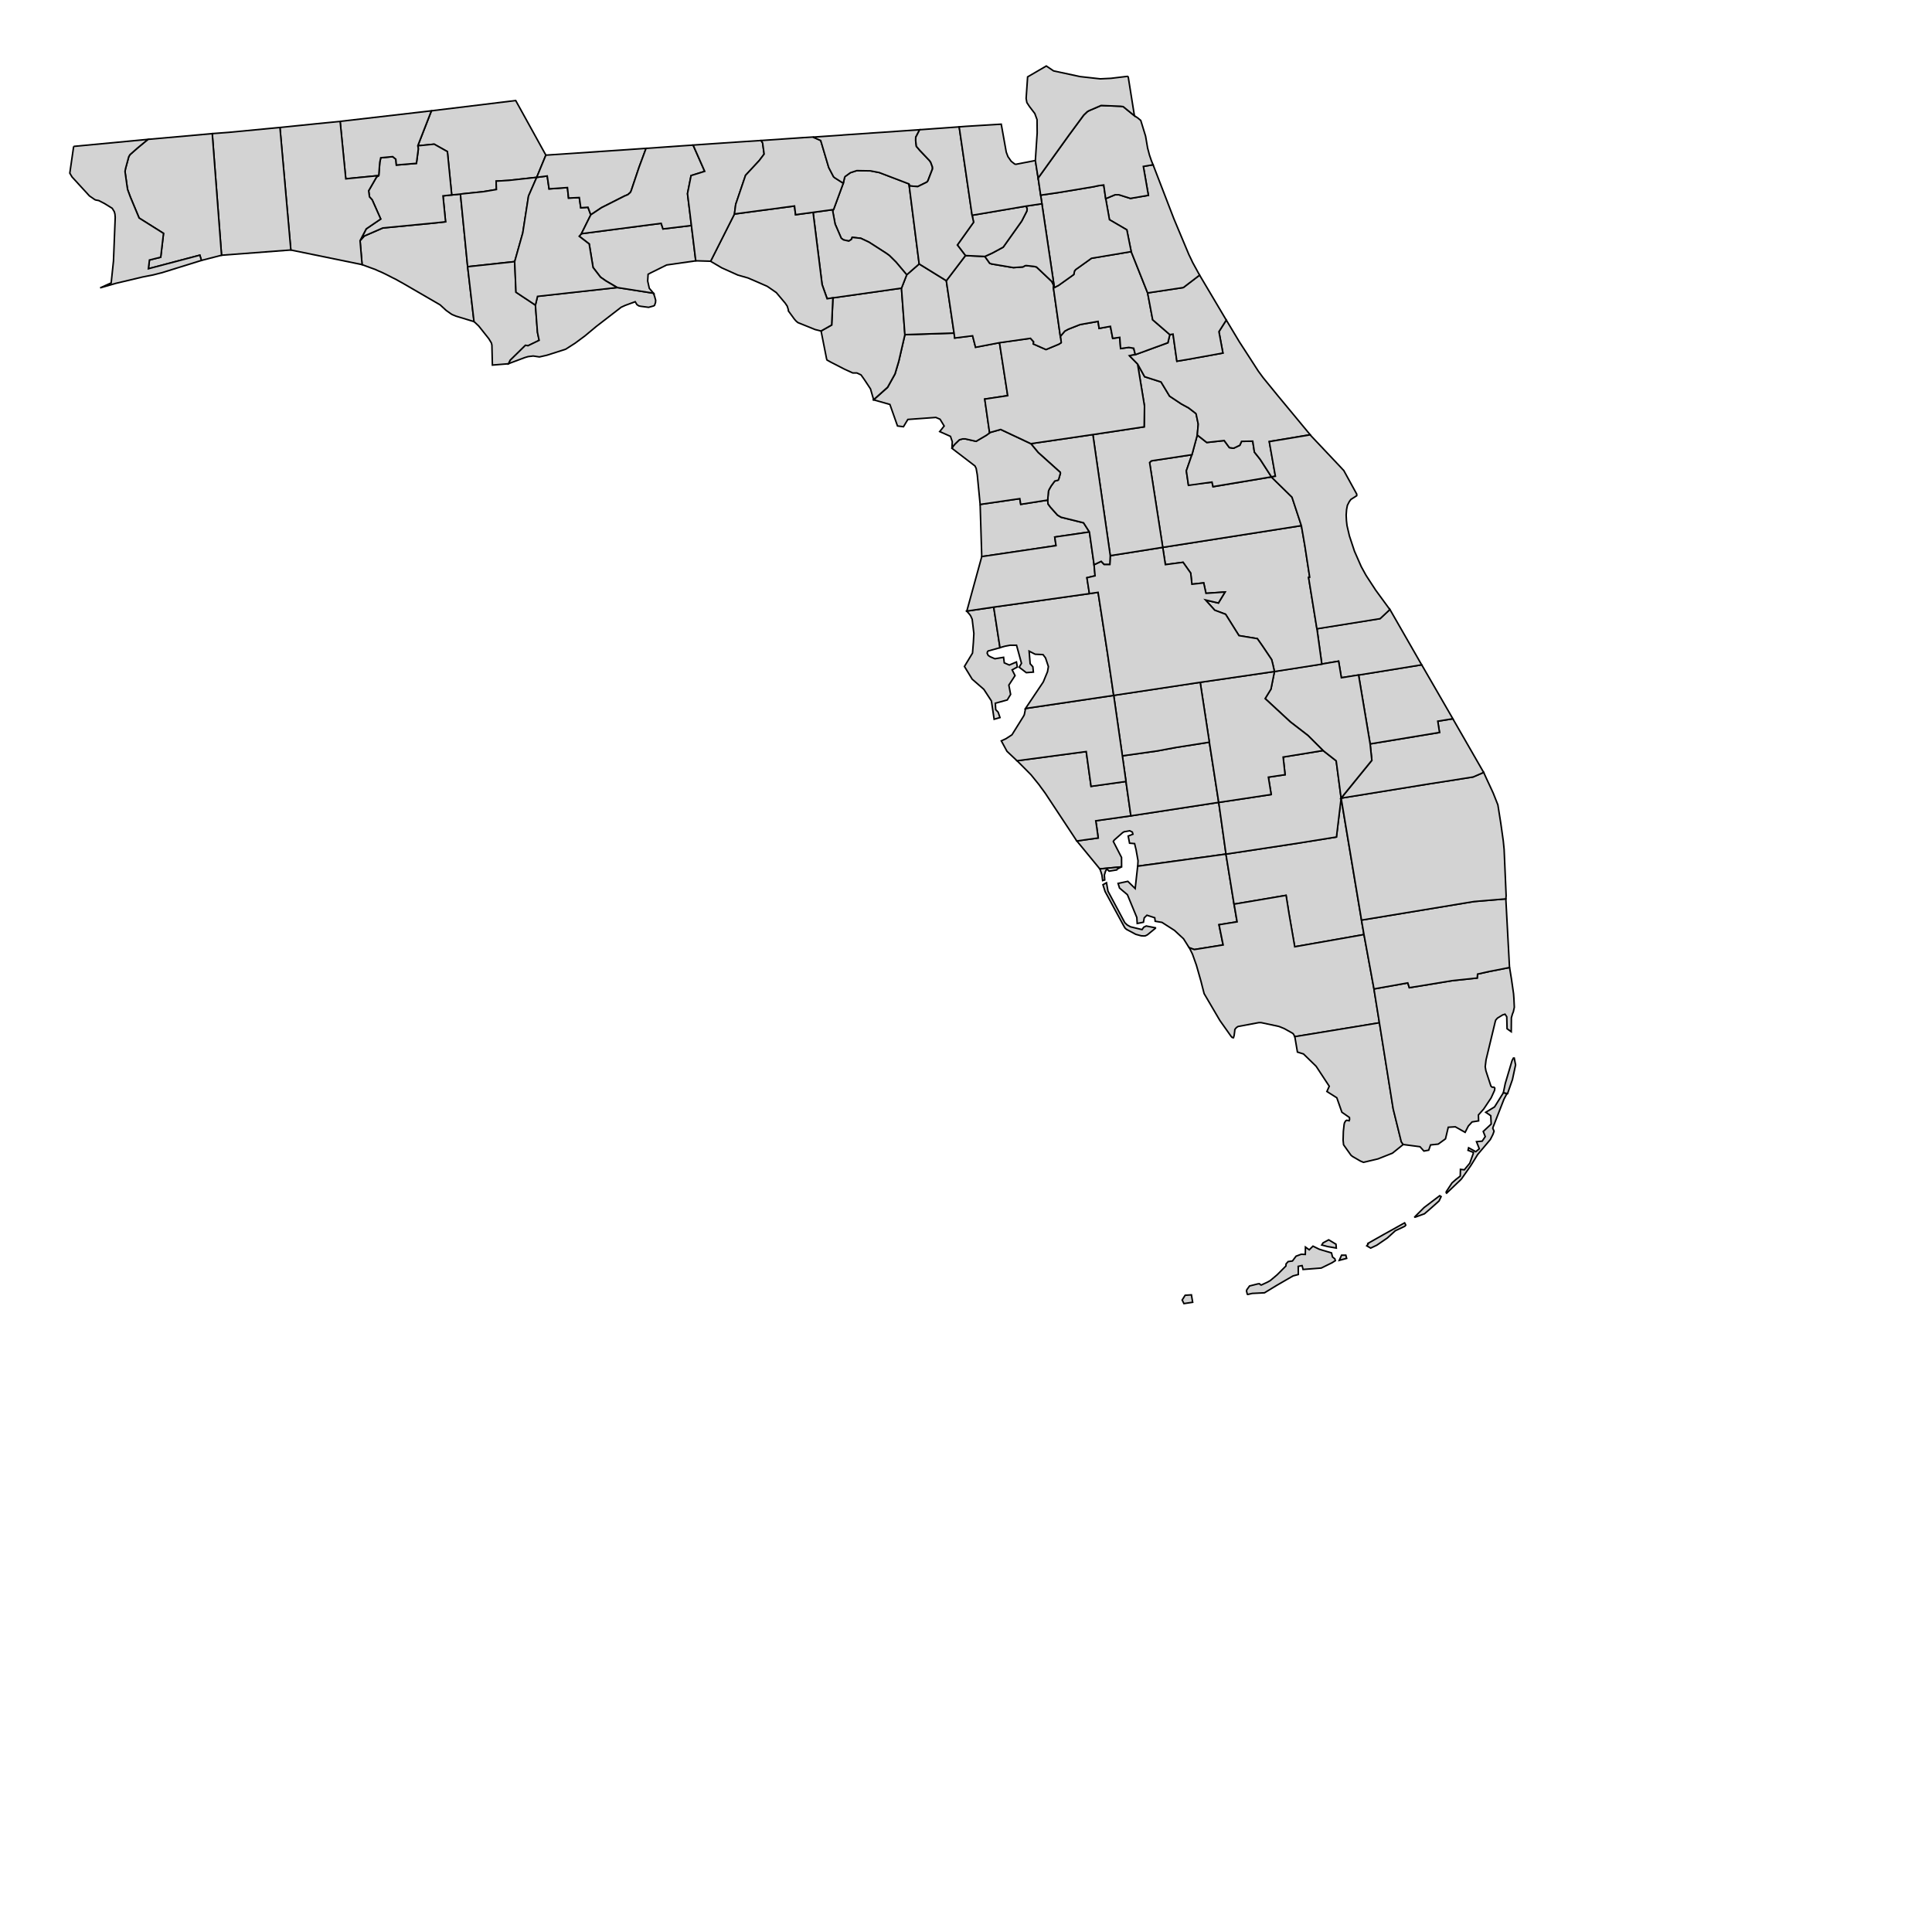
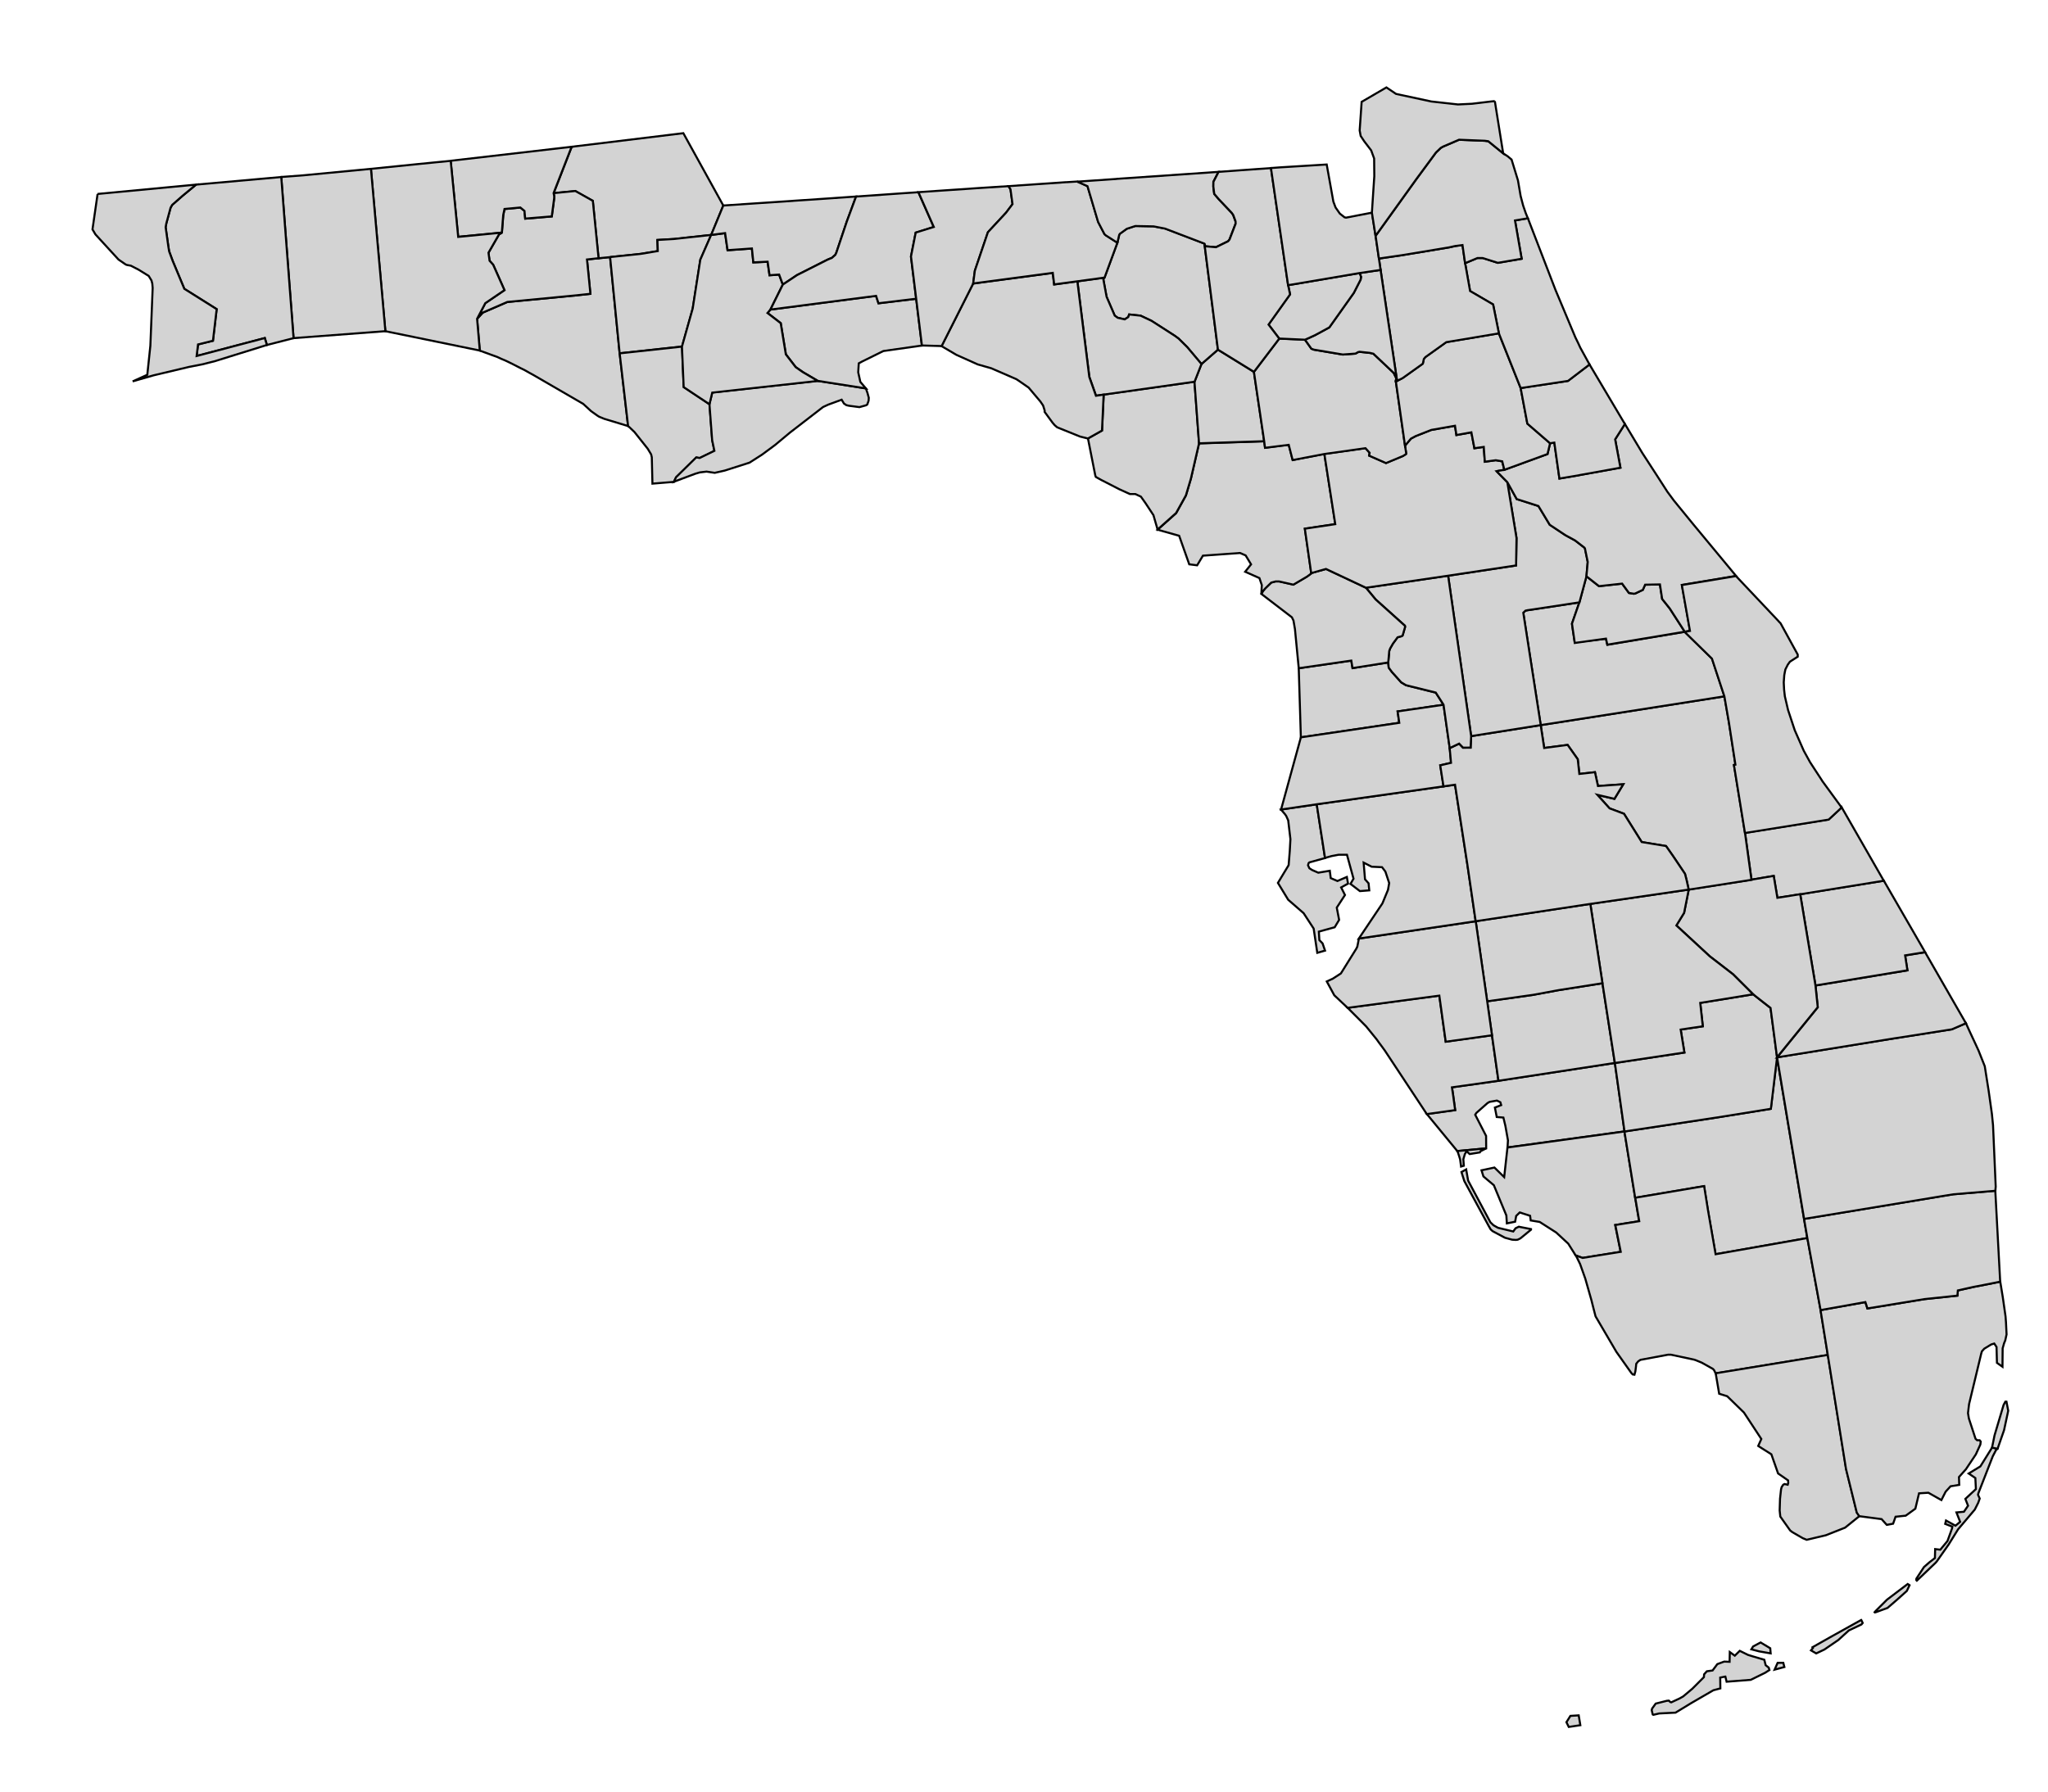
- <svg xmlns="http://www.w3.org/2000/svg" width="1000" height="1000" version="1.0">
+ <svg xmlns="http://www.w3.org/2000/svg" width="800" height="700" version="1.0">
  <g id="county-group" class="counties" transform="scale(4.5), translate(-680 -450)" style="fill:#d3d3d3;stroke-width:.178;stroke:#000">
    <path id="Bay__FL" class="c12005" d="m732.96 472.32 0.829 8.356 0.733 6.317-2.068-0.628-0.449-0.185-0.144-0.09-0.546-0.388-0.69-0.635-4.35-2.523-0.319-0.174-0.226-0.129-0.216-0.121-0.348-0.169-0.752-0.385-0.316-0.154-0.257-0.121-0.307-0.127-0.369-0.171-0.328-0.117-1.189-0.435-0.234-2.757 0.489-0.538 2.131-0.924 6.019-0.579 1.196-0.13-0.296-2.98 1.004-0.112 1.004-0.1" />
    <path id="Jackson__FL" class="c12063" d="m729.82 462.72 9.497-1.156 3.47 6.283-1.052 2.555-3.238 0.353-1.432 0.084 0.034 0.963-1.496 0.247-2.644 0.275-1.004 0.1-0.497-4.981-1.519-0.854-1.881 0.187 1.565-4.019 0.196-0.03" />
    <path id="Charlotte__FL" class="c12015" d="m820.18 542.29 0.836 5.946-10.153 1.392 0.036-0.62-0.225-1.262-0.172-0.713-0.577-0.048-0.16-0.819 0.546-0.214-0.071-0.248-0.298-0.146-0.642 0.114-0.176 0.103-0.966 0.854-0.102 0.159 0.945 1.839 7e-3 1.079-2.506 0.235-2.644-3.216 2.46-0.344-0.185-1.35-0.095-0.627 4.04-0.568z" />
    <path id="Lee__FL" class="c12071" d="m821.01 548.24-10.154 1.394-0.285 2.567-0.846-0.829-1.121 0.241 0.165 0.531 0.906 0.764 1.084 2.622 0.046 0.69 0.716-0.143 0.093-0.506 0.308-0.299 0.899 0.289 0.052 0.404 0.782 0.131 1.433 0.918 1.043 0.965 0.65 1.031 0.588 0.213 3.312-0.529-0.472-2.328 2.078-0.332-0.346-2.033zm-12.008 1.471-2.506 0.234 0.01 0.019 0.047 0.09 0.098 0.297 0.096 0.312 0.081 0.622 0.24-0.07-0.042-0.562 0.131-0.443 0.129-0.221h0.055l0.234 0.213 0.883-0.145 0.059-0.1zm-2.139 2.053 0.245 0.776 2.123 3.912 0.162 0.283 0.094 0.09 0.098 0.08 1.051 0.562 0.627 0.17 0.324 0.019 0.16-0.019 0.23-0.113 0.924-0.756v-0.051l-1.059-0.207-0.283 0.135-0.199 0.279-1.326-0.32-0.385-0.217-0.273-0.258-1.934-3.621-0.17-0.973z" />
    <path id="Hendry__FL" class="c12051" d="m821.01 548.24 8.075-1.223 4.63-0.745 0.538-4.47 2.346 14.031 0.287 1.664-7.969 1.404-0.658-3.792-0.339-2.121-5.978 1.011-0.932-5.759" />
    <path id="Collier__FL" class="c12021" d="m836.89 557.5 1.15 6.257 0.628 3.892-9.738 1.598-0.144-0.289-0.096-0.103-0.966-0.541-0.521-0.215-0.153-0.05-2.002-0.427h-0.248l-2.401 0.448-0.194 0.13-0.169 0.211-0.023 0.24-0.057 0.433-0.078 0.275-0.144-0.02-0.114-0.114-1.309-1.849-1.808-3.084-0.219-0.845-0.143-0.571-0.531-1.863-0.449-1.262-0.346-0.706-0.025-0.04 0.587 0.214 3.313-0.529-0.472-2.328 2.078-0.332-0.346-2.034 5.978-1.011 0.339 2.121 0.658 3.793 7.969-1.405" />
    <path id="Monroe__FL" class="c12087" d="m838.67 567.64-9.738 1.596 0.301 1.775 0.697 0.217 1.453 1.416 1.51 2.297-0.27 0.605 1.141 0.723 0.582 1.662 0.869 0.604 0.014 0.225-0.047 0.152-0.271-0.06-0.119 0.06-0.139 0.217-0.049 0.191-0.088 0.812-0.031 1.012 0.055 0.531 0.854 1.205 0.184 0.145 0.916 0.529 0.336 0.139 1.664-0.393 1.672-0.662 1.254-1.012h-0.016l-0.217-0.312-0.934-3.783zm14.256 8.043-1.02 1.637-1.012 0.617 0.578 0.395 0.047 0.959-0.914 0.85 0.232 0.594-0.355 0.523-0.652 0.059 0.322 0.818-0.406 0.334-0.822-0.449-0.07 0.291 0.621 0.242-0.031 0.162-0.391 1.082-0.625 0.756-0.445-0.053-0.021 0.777-0.494 0.383-0.457 0.4-0.658 1.006-0.01 0.105v0.019l0.051 0.051 1.633-1.559 0.102-0.119 1.035-1.475 0.805-1.299 1.455-1.721 0.299-0.594 0.127-0.363-0.148-0.328 0.037-0.145 1.246-3.199 0.295-0.561 0.129-0.09v-6e-3zm-7.33 11.85-1.789 1.355-0.99 0.988-0.09 0.105 0.018 0.019 0.086-0.019 1.016-0.371 0.836-0.723 0.842-0.754 0.234-0.498zm-4.033 3.121-2.459 1.367-1.775 1.004 0.039 0.07-0.164 0.199 0.453 0.264 0.709-0.336 1.211-0.828 0.91-0.828v-2e-3l1.1-0.52 0.105-0.129-0.113-0.242zm-8.734 1.953-0.65 0.35-0.15 0.246 0.68 0.178 0.994 0.174-0.037-0.445zm-1.809 0.727-0.43 0.422-0.434-0.316-0.018 0.846-0.469-0.018-0.594 0.219-0.414 0.553-0.498 0.07-0.238 0.266-0.016 0.242-1.004 1.006-0.795 0.668-0.305 0.174-0.73 0.34-0.092-0.031-0.119-0.119-0.184 0.019-0.955 0.24-0.307 0.422-0.043 0.145 0.09 0.377 0.055 0.031 0.51-0.119 1.416-0.07 1.353-0.824 1.928-1.119 0.609-0.162-0.012-0.938 0.443-0.09h4e-3l0.109 0.447 2.094-0.162 1.244-0.611 0.379-0.242-0.061-0.208-0.268-0.212-0.116-0.471-0.984-0.289-0.436-0.135zm3.025 1.634 0.849-0.228-0.095-0.367-0.49 3e-3zm-17.005 3.969-0.721 0.045-0.344 0.549 0.203 0.41 1.004-0.15z" />
    <path id="Miami-Dade__FL" class="c12086" d="m853.4 575.79-0.481-0.101 0.218-1.063 0.786-2.644 0.153-0.282h0.096l0.153 0.788-0.362 1.689-0.563 1.613m-15.365-12.038 3.888-0.696 0.179 0.552 4.956-0.811 2.853-0.301 0.039-0.452 1.369-0.307 0.802-0.152 1.503-0.299 0.02 0.06 0.207 1.269 0.241 1.68 0.039 0.522 0.05 1.043-0.114 0.522-0.098 0.236-0.128 0.45-0.015 1.602-0.48-0.342-0.036-1.377-0.198-0.297-0.264 0.08-0.603 0.367-0.203 0.227-0.055 0.176-1.061 4.411-0.093 0.779 0.078 0.469 0.576 1.758 0.137 0.128h0.218l0.096 0.114-0.032 0.255-0.392 0.861-0.87 1.302-0.048 0.05-0.546 0.614 0.023 0.679-0.754 0.123-0.426 0.467-0.371 0.731-1.129-0.637-0.811 0.051-0.318 1.332-0.837 0.608-0.882 0.092-0.212 0.604-0.552 0.102-0.448-0.499-1.921-0.253h-0.016l-0.218-0.312-0.934-3.783-1.581-9.892-0.628-3.892" />
    <path id="Broward__FL" class="c12011" d="m836.6 555.83 11.981-1.979 0.981-0.159 3.641-0.304 0.424 7.896-1.503 0.299-0.802 0.152-1.369 0.307-0.039 0.452-2.853 0.301-4.956 0.811-0.179-0.552-3.888 0.696-1.15-6.257-0.287-1.664" />
    <path id="Palm_Beach__FL" class="c12099" d="m834.26 541.8 10.221-1.656 0.209-0.03 4.744-0.747 1.218-0.528 0.362 0.795 0.394 0.845 0.344 0.745 0.538 1.357 0.339 2.147 0.28 1.991 0.098 0.981 0.232 5.329-0.03 0.362-3.641 0.304-0.981 0.159-11.981 1.979-2.346-14.031" />
    <path id="Sarasota__FL" class="c12115" d="m809.51 539.88 0.565 3.959-4.04 0.571 0.095 0.627 0.185 1.35-2.46 0.344-3.63-5.495-0.216-0.299-0.308-0.414-0.191-0.269-0.918-1.132-0.521-0.528-1.093-1.095 7.96-1.06 0.556 4.002 4.015-0.561" />
    <path id="DeSoto__FL" class="c12027" d="m819.1 535.37 1.075 6.921-10.1 1.549-0.981-6.901 4.01-0.564 2.211-0.41 3.785-0.595" />
    <path id="Glades__FL" class="c12043" d="m832.18 536.33 1.516 1.189 0.564 4.284-0.538 4.47-4.63 0.745-8.075 1.223-0.836-5.946 6.035-0.909-0.323-1.994 1.92-0.284-0.222-2.03 4.589-0.748" />
    <path id="Martin__FL" class="c12085" d="m847.11 532.68 3.543 6.164-1.218 0.528-4.744 0.747-0.209 0.03-10.221 1.656 3.532-4.347-0.197-1.888 5.325-0.877 2.653-0.44-0.201-1.295 1.736-0.28" />
    <path id="St._Lucie__FL" class="c12111" d="m836.27 527.64 7.255-1.175 3.585 6.206-1.736 0.28 0.201 1.295-2.653 0.44-5.325 0.877-1.327-7.923" />
    <path id="Indian_River__FL" class="c12061" d="m831.48 522.31 7.263-1.164 1.004-0.933 0.105-0.144 3.671 6.402-7.255 1.175-1.979 0.314-0.319-1.904-1.929 0.328-0.562-4.074" />
    <path id="Okeechobee__FL" class="c12093" d="m826.59 527.23 5.448-0.852 1.929-0.328 0.319 1.904 1.979-0.314 1.327 7.923 0.197 1.888-3.532 4.347-0.564-4.284-1.516-1.189-1.736-1.733-2.024-1.562-2.9-2.681 0.671-1.094 0.403-2.025" />
    <path id="Highlands__FL" class="c12055" d="m818.05 528.48 8.542-1.245-0.403 2.025-0.671 1.094 2.9 2.681 2.024 1.562 1.736 1.733-4.589 0.748 0.222 2.03-1.92 0.284 0.323 1.994-6.035 0.909-1.075-6.921-1.054-6.894" />
    <path id="Hardee__FL" class="c12049" d="m808.1 529.98 9.948-1.504 1.054 6.894-3.785 0.595-2.211 0.41-4.01 0.564-0.997-6.959" />
    <path id="Manatee__FL" class="c12081" d="m797.96 531.49 10.141-1.503 0.997 6.959 0.415 2.942-4.015 0.561-0.556-4.002-7.96 1.06-1.159-1.092-0.651-1.199 0.531-0.247 0.694-0.451 1.346-2.161 0.08-0.17 0.137-0.697" />
    <path id="Pinellas__FL" class="c12103" d="m794.3 519.83 0.722 4.67-1.359 0.376-0.071 0.07-0.048 0.182 0.119 0.258 0.234 0.152 0.535 0.233 1.002-0.166 0.081 0.637 0.578 0.251 0.82-0.351 0.103 0.578-0.597 0.331 0.333 0.658-0.713 1.095 0.204 1.065-0.384 0.641-1.375 0.378 0.045 0.737 0.277 0.285 0.215 0.627-0.673 0.193-0.315-2.106-0.87-1.335-1.342-1.169-0.89-1.463 0.918-1.52 0.014-0.05 0.096-1.189 0.057-1.036-0.193-1.631-0.168-0.376-0.105-0.155-0.355-0.41 3.104-0.457" />
    <path id="Hillsborough__FL" class="c12057" d="m794.3 519.83 11.002-1.553 1.002-0.144 1.07 6.919 0.722 4.935-10.141 1.503 2.041-3.045 0.039-0.09 0.451-1.095 0.103-0.586-0.33-0.997-0.289-0.383-0.902-0.041-0.697-0.357 0.12 1.45 0.309 0.347 0.061 0.614-0.816 0.063-0.816-0.625 0.264-0.451-0.569-2.079h-0.731l-0.603 0.114-0.571 0.161-0.722-4.67" />
    <path id="Hernando__FL" class="c12053" d="m792.74 508.02 4.562-0.662 0.107 0.651 3.1-0.49 0.041 0.451 0.273 0.371 0.811 0.907 0.417 0.25 2.583 0.64 0.674 1.053-3.988 0.58 0.144 0.989-7.77 1.149-0.772 0.112-0.184-6.001" />
    <path id="Pasco__FL" class="c12101" d="m805.31 511.19 0.537 3.768 0.117 1.274-0.938 0.219 0.284 1.826-11.002 1.553-3.104 0.457 1.72-6.267 0.772-0.112 7.77-1.149-0.144-0.989 3.988-0.58" />
    <path id="Osceola__FL" class="c12097" d="m813.74 512.96 15.95-2.5 0.394 2.274 0.562 3.649-0.128 0.03 0.957 5.905 0.562 4.074-5.448 0.852-0.177-0.802-0.144-0.565-1.047-1.559-0.601-0.857-2.11-0.346-1.537-2.455-1.252-0.469-1.059-1.176 1.482 0.347 0.764-1.263-2.194 0.152-0.262-1.2-1.355 0.15-0.139-1.276-0.878-1.243-2.035 0.267-0.303-1.984" />
    <path id="Polk__FL" class="c12105" d="m813.74 512.96 0.303 1.984 2.035-0.267 0.878 1.243 0.139 1.276 1.355-0.15 0.262 1.2 2.194-0.152-0.764 1.263-1.482-0.347 1.059 1.176 1.252 0.469 1.537 2.455 2.11 0.346 0.601 0.857 1.047 1.559 0.144 0.565 0.177 0.802-8.542 1.245-9.948 1.504-0.722-4.935-1.07-6.919-1.002 0.144-0.284-1.826 0.938-0.219-0.117-1.274 0.819-0.389 0.337 0.35 0.658-4e-3 0.047-1 6.039-0.956" />
    <path id="Orange__FL" class="c12095" d="m817.1 502.3-0.645 1.858 0.073 0.508 0.169 1.104 2.708-0.31 0.12 0.524 6.718-1.125 2.367 2.318 1.081 3.282-15.95 2.5-1.514-9.756 0.194-0.183 0.193-0.04 0.282-0.04 4.204-0.638" />
    <path id="Seminole__FL" class="c12117" d="m817.1 502.3 0.61-2.262 1.093 0.857 2.005-0.221 0.591 0.808 0.424 0.07 0.121-0.02 0.66-0.316 0.2-0.449 1.286-0.024 0.193 1.261 0.66 0.829 1.302 2.016-6.718 1.125-0.12-0.524-2.708 0.375-0.169-1.168-0.073-0.508 0.645-1.858" />
    <path id="Lake__FL" class="c12069" d="m810.85 491.87 0.811 1.462 1.884 0.603 0.984 1.631 1.353 0.898 0.842 0.459 0.811 0.625 0.048 0.07 0.242 1.173-0.112 1.247-0.61 2.262-4.204 0.638-0.282 0.04-0.193 0.04-0.194 0.183 1.514 9.756-6.039 0.956-1.999-13.925 5.899-0.891 0.037-2.38-0.795-4.844" />
    <path id="Sumter__FL" class="c12119" d="m798.57 501.03 7.135-1.045 1.999 13.925-0.047 1-0.658 4e-3 -0.337-0.35-0.819 0.389-0.537-3.768-0.674-1.053-2.583-0.64-0.417-0.25-0.811-0.907-0.273-0.371-0.041-0.451 0.087-0.997 0.073-0.208 0.25-0.434 0.401-0.545 0.371-0.1 0.071-0.07 0.21-0.731-0.016-0.1-2.541-2.282-0.843-1.02" />
    <path id="Citrus__FL" class="c12017" d="m793.82 499.76 1.282-0.361 3.468 1.632 0.843 1.02 2.541 2.282 0.016 0.1-0.21 0.731-0.071 0.07-0.371 0.1-0.401 0.545-0.25 0.434-0.073 0.208-0.087 0.997-3.1 0.49-0.107-0.651-4.562 0.662-0.33-3.402-0.128-0.738-0.137-0.282-2.651-2.032 0.134-0.241 0.203-0.242 0.522-0.507 0.378-0.1h0.305l1.237 0.28 1.182-0.697 0.353-0.259 0.016-0.05" />
    <path id="Levy__FL" class="c12075" d="m789.74 488.3 0.073 0.572 2.057-0.259 0.341 1.322 2.753-0.527 0.948 6.1-2.642 0.394 0.553 3.856-0.016 0.05-0.353 0.259-1.182 0.697-1.237-0.28h-0.305l-0.378 0.1-0.522 0.506-0.203 0.243-0.134 0.241 0.039-0.771-0.207-0.611-1.237-0.551 0.512-0.641-0.473-0.777-0.483-0.209-3.223 0.232-0.503 0.837-0.685-0.086-0.875-2.477-1.872-0.529 1.606-1.432 0.852-1.535 0.433-1.455 0.708-3.07 5.655-0.182" />
    <path id="Marion__FL" class="c12083" d="m794.96 489.41 3.567-0.504 0.362 0.401-0.041 0.248 1.464 0.644 1.478-0.617 0.257-0.163 0.016-0.05-0.102-0.673 0.512-0.611 0.419-0.225 1.35-0.531 2.057-0.362 0.124 0.805 1.298-0.235 0.264 1.382 0.811-0.115 0.095 1.285 0.949-0.13 0.558 0.097 0.186 0.739-0.678 0.118 0.94 0.958 0.795 4.844-0.037 2.38-5.899 0.891-7.135 1.045-3.468-1.632-1.282 0.361-0.553-3.856 2.642-0.394-0.948-6.099" />
    <path id="Volusia__FL" class="c12127" d="m809.91 490.91 0.678-0.119 3.746-1.37 0.223-0.939 0.368-0.059 0.443 3.122 1.663-0.28 0.08-0.02 3.551-0.641-0.458-2.461 0.845-1.333 1.515 2.524 1.225 1.888 0.947 1.471 0.569 0.77 1.681 2.06 3.714 4.482-4.701 0.781 0.706 3.983-0.458 0.08-1.302-2.017-0.66-0.829-0.193-1.261-1.286 0.024-0.2 0.449-0.66 0.316-0.121 0.02-0.424-0.07-0.591-0.808-2.005 0.221-1.093-0.857 0.112-1.247-0.242-1.173-0.048-0.07-0.811-0.625-0.842-0.459-1.353-0.898-0.984-1.631-1.884-0.603-0.811-1.462-0.94-0.958" />
    <path id="Brevard__FL" class="c12009" d="m826.24 504.86 0.458-0.08-0.706-3.982 4.701-0.781 3.671 3.888 0.039 0.05 0.157 0.159 0.029 0.05 1.464 2.669v0.185l-0.676 0.433-0.185 0.257-0.216 0.426-0.016 0.113-0.011 0.03-0.064 0.344-0.046 0.627 0.032 0.637 0.064 0.568 0.28 1.199 0.579 1.75 0.781 1.778 0.546 0.993 0.44 0.677 0.595 0.91 0.034 0.06 1.655 2.266-0.105 0.144-1.004 0.933-7.263 1.164-0.957-5.905 0.128-0.03-0.562-3.649-0.394-2.274-1.081-3.282-2.367-2.318" />
    <path id="Washington__FL" class="c12133" d="m723.57 470.2 0.119-1.528 0.112-0.522 1.375-0.128 0.36 0.297 0.059 0.667 2.307-0.192 0.209-1.582v-0.196l-0.05-0.246 1.881-0.187 1.519 0.854 0.497 4.981-1.004 0.112 0.296 2.98-1.196 0.13-6.019 0.579-2.131 0.924-0.489 0.538 0.713-1.358 1.661-1.129-0.979-2.205-0.312-0.346-0.095-0.699 0.913-1.587 0.251-0.157" />
    <path id="Holmes__FL" class="c12059" d="m719.12 463.96 10.499-1.215-1.565 4.019 0.05 0.246v0.196l-0.209 1.582-2.307 0.192-0.059-0.667-0.36-0.297-1.375 0.128-0.112 0.522-0.119 1.528-3.792 0.371-0.651-6.605" />
    <path id="Walton__FL" class="c12131" d="m716.14 464.26 2.983-0.296 0.651 6.605 3.792-0.371-0.251 0.157-0.913 1.587 0.095 0.699 0.312 0.346 0.979 2.205-1.661 1.129-0.713 1.358 0.234 2.757-8.198-1.68-1.253-14.095 3.946-0.401" />
    <path id="Okaloosa__FL" class="c12091" d="m712.2 464.66 1.253 14.095-7.971 0.603-1.068-13.991 1.886-0.142 5.899-0.565" />
    <path id="Santa_Rosa__FL" class="c12113" d="m697.02 466.03 7.394-0.66 1.068 13.991-2.312 0.593-0.184-0.601-5.917 1.558 0.122-1.005 1.295-0.321 0.322-2.742-2.807-1.765-1.013-2.428-0.305-0.826-0.064-0.379-0.241-1.719 0.062-0.337 0.369-1.36 0.139-0.239 0.881-0.774 1.191-0.986" />
    <path id="Escambia__FL" class="c12033" d="m688.47 466.84 8.549-0.811-1.191 0.986-0.881 0.774-0.139 0.239-0.369 1.36-0.062 0.337 0.241 1.719 0.064 0.379 0.305 0.826 1.013 2.428 2.807 1.765-0.322 2.742-1.295 0.321-0.122 1.005 5.917-1.558 0.184 0.601-4.573 1.423-0.171 0.04-0.119 0.03-0.699 0.179-1.205 0.234-3.075 0.731-1.81 0.523 1.269-0.573 0.266-2.514 0.2-5.022-0.032-0.378-0.071-0.273-0.241-0.394-0.884-0.547-0.667-0.344-0.33-0.06-0.111-0.04-0.629-0.433-2-2.181-0.259-0.438 0.444-3.078" />
    <path id="Calhoun__FL" class="c12013" d="m732.96 472.32 2.644-0.275 1.496-0.247-0.034-0.963 1.432-0.084 3.238-0.353-0.94 2.147-0.66 4.239-0.932 3.306-5.415 0.586-0.829-8.356" />
    <path id="Gulf__FL" class="c12045" d="m733.79 480.68 5.415-0.586 0.149 3.516 2.238 1.488 0.234 3.127 0.195 0.929-1.28 0.622-0.296-0.05-1.753 1.721-0.185 0.392-1.872 0.153-0.055-2.289-0.057-0.249-0.296-0.491-1.15-1.449-0.476-0.455-0.077-0.06-0.733-6.317" />
    <path id="Franklin__FL" class="c12037" d="m750.99 483.07 4.17 0.652 0.144 0.4 0.057 0.217 0.048 0.169 7e-3 0.03-0.018 0.257-0.112 0.323-0.103 0.07-0.578 0.161-0.916-0.12-0.218-0.05-0.212-0.144-0.198-0.33-1.157 0.424-0.458 0.211-2.869 2.216-1.302 1.085-1.132 0.837-1.079 0.69-2.159 0.691-0.861 0.195-0.713-0.107-0.587 0.07-0.387 0.114-1.858 0.697 0.185-0.392 1.753-1.721 0.296 0.05 1.28-0.622-0.195-0.929-0.234-3.127 0.241-1.009 9.162-1.014" />
    <path id="Dixie__FL" class="c12029" d="m783.69 483.14 0.394 5.343-0.708 3.07-0.433 1.455-0.852 1.535-1.606 1.432-0.36-1.246-0.694-1.052-0.394-0.555-0.481-0.226h-0.474l-0.932-0.425-1.567-0.804-0.458-0.256-0.048-0.129-0.636-3.214 1.224-0.69 0.144-3.12 7.884-1.118" />
    <path id="Gilchrist__FL" class="c12041" d="m784.29 481.61 1.432-1.25 3.125 1.928 0.891 6.02-5.655 0.182-0.394-5.343 0.601-1.537" />
    <path id="Alachua__FL" class="c12001" d="m791.04 479.4 2.241 0.1 0.554 0.779 0.209 0.08 2.516 0.425 1.1-0.08 0.225-0.128 0.13-0.03 0.924 0.1 0.282 0.07 1.76 1.664 0.218 0.451-0.034 0.264 0.799 5.61 0.102 0.673-0.016 0.05-0.257 0.163-1.478 0.617-1.464-0.644 0.041-0.248-0.362-0.401-3.567 0.505-2.753 0.527-0.341-1.323-2.057 0.259-0.073-0.572-0.891-6.02 2.195-2.887" />
    <path id="Putnam__FL" class="c12107" d="m810.11 478.94 1.89 4.748 0.583 3.092 1.972 1.704-0.223 0.939-3.745 1.37-0.186-0.739-0.558-0.095-0.949 0.13-0.095-1.285-0.811 0.115-0.264-1.382-1.298 0.235-0.124-0.805-2.057 0.362-1.35 0.531-0.419 0.225-0.512 0.611-0.799-5.61 0.105-0.02 0.474-0.239 1.762-1.257 0.087-0.408 0.135-0.164 1.815-1.298 0.307-0.05 4.259-0.715" />
    <path id="Flagler__FL" class="c12035" d="m812 483.69 4.109-0.621 1.869-1.427 3.07 5.174-0.845 1.333 0.458 2.461-3.551 0.641-0.08 0.02-1.663 0.28-0.443-3.122-0.368 0.059-1.972-1.704-0.583-3.092" />
    <path id="St._Johns__FL" class="c12109" d="m807.18 472.85 1.071-0.449h0.455l1.317 0.417 2.066-0.353-0.579-3.327 1.118-0.189 2.394 6.216 1.687 4.025 0.032 0.08 0.25 0.512 0.185 0.401 0.804 1.464-1.869 1.427-4.109 0.621-1.89-4.747-0.504-2.509-1.998-1.165-0.431-2.419" />
    <path id="Clay__FL" class="c12019" d="m807.18 472.85 0.431 2.419 1.998 1.165 0.504 2.509-4.259 0.715-0.307 0.05-1.815 1.297-0.135 0.164-0.087 0.409-1.762 1.257-0.474 0.239-1.43-9.635-0.144-0.99 1.977-0.288 4.113-0.683 0.547-0.121 0.617-0.08 0.226 1.576" />
    <path id="Bradford__FL" class="c12007" d="m798.01 473.71 1.831-0.273 1.43 9.635-0.105 0.02 0.034-0.264-0.218-0.451-1.76-1.664-0.282-0.07-0.924-0.1-0.13 0.03-0.225 0.128-1.1 0.08-2.516-0.424-0.209-0.08-0.554-0.779 0.861-0.392 1.246-0.676 2.127-2.997 0.588-1.148 0.039-0.25-0.136-0.322" />
    <path id="Union__FL" class="c12125" d="m798.01 473.71 0.136 0.322-0.039 0.25-0.588 1.148-2.127 2.997-1.246 0.676-0.861 0.392-2.241-0.1-0.928-1.218 1.868-2.62-0.169-0.797 6.197-1.052" />
    <path id="Suwannee__FL" class="c12121" d="m784.55 471.15 1.173 9.208-1.432 1.25-1.228-1.458-0.763-0.756-0.33-0.241-2.024-1.301-0.94-0.443-0.99-0.105-0.08 0.227-0.307 0.199-0.612-0.139-0.257-0.189-0.706-1.633-0.275-1.485 0.018-0.123 0.08-0.06 1.118-3.036 0.16-0.685 0.055-0.09 0.603-0.435 0.74-0.24 1.581 0.03 0.998 0.192 3.414 1.304" />
    <path id="Lafayette__FL" class="c12067" d="m775.88 474.1-0.08 0.06-0.018 0.123 0.275 1.485 0.706 1.633 0.257 0.189 0.612 0.139 0.307-0.199 0.08-0.227 0.99 0.105 0.94 0.443 2.024 1.301 0.33 0.241 0.763 0.756 1.228 1.458-0.601 1.537-7.884 1.118-0.667 0.1-0.579-1.633-1.036-8.299 2.355-0.323" />
    <path id="Taylor__FL" class="c12123" d="m773.52 474.43 1.036 8.3 0.579 1.633 0.667-0.1-0.144 3.12-1.224 0.69-0.685-0.171-1.981-0.801-0.218-0.187-0.185-0.216-0.688-0.941 7e-3 -0.111-0.137-0.435-0.234-0.346-1.022-1.212-0.906-0.628-0.162-0.105-2.179-0.946-1.18-0.337-1.847-0.829-1.287-0.756 2.74-5.433 6.91-0.922 0.123 1.002 2.015-0.271" />
    <path id="Wakulla__FL" class="c12129" d="m746.88 476.88 9.169-1.191 0.209 0.644 3.27-0.394 0.497 4.063-3.343 0.476-1.824 0.9-0.312 0.169-0.048 0.778 0.184 0.829 0.048 0.06 0.435 0.51-4.17-0.652-1.296-0.763-0.624-0.435-0.854-1.109-0.446-2.708-1.146-0.883 0.251-0.296" />
    <path id="Liberty__FL" class="c12077" d="m747.95 474.71-1.077 2.172-0.251 0.296 1.146 0.883 0.446 2.708 0.854 1.109 0.624 0.435 1.296 0.763-9.162 1.014-0.241 1.009-2.238-1.488-0.149-3.516 0.932-3.306 0.66-4.239 0.94-2.147 1.209-0.158 0.215 1.483 2.112-0.149 0.125 1.206 1.239-0.058 0.168 1.175 0.83-0.059 0.321 0.866" />
    <path id="Gadsden__FL" class="c12039" d="m752.34 467.2 1.97-0.137-0.804 2.17-0.906 2.699-0.091 0.194-0.289 0.257-0.401 0.168-2.635 1.333-1.23 0.82-0.321-0.866-0.83 0.059-0.168-1.175-1.239 0.058-0.125-1.206-2.112 0.149-0.215-1.483-1.209 0.158 1.052-2.555h0.025l9.529-0.642" />
    <path id="Leon__FL" class="c12073" d="m759.72 466.69 1.334 3.021-1.568 0.489-0.41 2.074 0.451 3.664-3.27 0.394-0.209-0.644-9.169 1.191 1.077-2.172 1.23-0.82 2.635-1.333 0.401-0.168 0.289-0.257 0.091-0.194 0.906-2.699 0.804-2.17 3.899-0.275 1.508-0.101" />
    <path id="Jefferson__FL" class="c12065" d="m764.93 466.33 2.612-0.169 0.176 0.272 0.177 1.288-0.563 0.747-1.574 1.695-1.134 3.343-0.144 1.107-2.74 5.433-1.712-0.05-0.948-7.727 0.41-2.074 1.568-0.489-1.334-3.021 5.208-0.355" />
    <path id="Madison__FL" class="c12079" d="m772.57 465.82 0.95-0.06 0.884 0.394 0.924 3.11 0.554 1.061 0.128 0.11 0.989 0.63-1.118 3.036-2.355 0.322-2.015 0.271-0.123-1.002-6.91 0.922 0.144-1.107 1.134-3.343 1.574-1.695 0.563-0.747-0.177-1.288-0.176-0.272 5.028-0.346" />
    <path id="Hamilton__FL" class="c12047" d="m776.93 465.53 8.845-0.608-0.449 0.867-7e-3 0.41 0.08 0.636 0.392 0.458 1.125 1.188 0.128 0.183 0.203 0.55 7e-3 0.208-0.53 1.375-0.123 0.151-1.052 0.516-0.931-0.08-0.073-0.233-3.414-1.303-0.998-0.193-1.581-0.03-0.74 0.241-0.603 0.435-0.055 0.09-0.16 0.685-0.989-0.63-0.128-0.11-0.554-1.061-0.924-3.109-0.884-0.394 3.416-0.236" />
    <path id="Columbia__FL" class="c12023" d="m787.87 464.77 2.459-0.177 1.487 10.172 0.169 0.797-1.868 2.62 0.928 1.218-2.195 2.887-3.125-1.928-1.173-9.208 0.073 0.233 0.931 0.08 1.052-0.516 0.123-0.151 0.53-1.375-7e-3 -0.208-0.203-0.55-0.128-0.183-1.125-1.188-0.392-0.458-0.08-0.636 7e-3 -0.41 0.449-0.867 2.09-0.153" />
    <path id="Baker__FL" class="c12003" d="m791.13 464.53 4.035-0.247 0.578 3.221 0.194 0.514 0.369 0.529 0.408 0.321 0.13 0.03 2.25-0.435 0.316 2.016 0.431 2.958-1.831 0.273-6.197 1.052-1.487-10.172 0.804-0.06" />
    <path id="Duval__FL" class="c12031" d="m799.41 470.48 3.566-4.965 1.678-2.275 0.419-0.401 0.201-0.113 1.382-0.593 2.241 0.09 0.298 0.04 1.294 1.052 0.378 0.25 0.346 0.289 0.554 1.807 0.234 1.366 0.216 0.82 0.225 0.653 0.185 0.453-1.118 0.189 0.579 3.326-2.066 0.353-1.317-0.417h-0.455l-1.071 0.449-0.226-1.576-0.617 0.08-0.547 0.121-4.113 0.683-1.977 0.288-0.287-1.968" />
    <path id="Nassau__FL" class="c12089" d="m809.76 458.78 0.724 4.534-1.294-1.052-0.298-0.04-2.241-0.09-1.382 0.593-0.201 0.113-0.419 0.401-1.678 2.275-3.566 4.965-0.316-2.016 0.103-1.592 0.105-1.573-0.014-1.537-0.259-0.706-0.603-0.788-0.307-0.465-0.087-0.474 0.171-2.484 2.15-1.253 0.836 0.563 3.063 0.658 2.312 0.257 1.223-0.06 1.672-0.201 0.303-0.03" />
  </g>
</svg>
